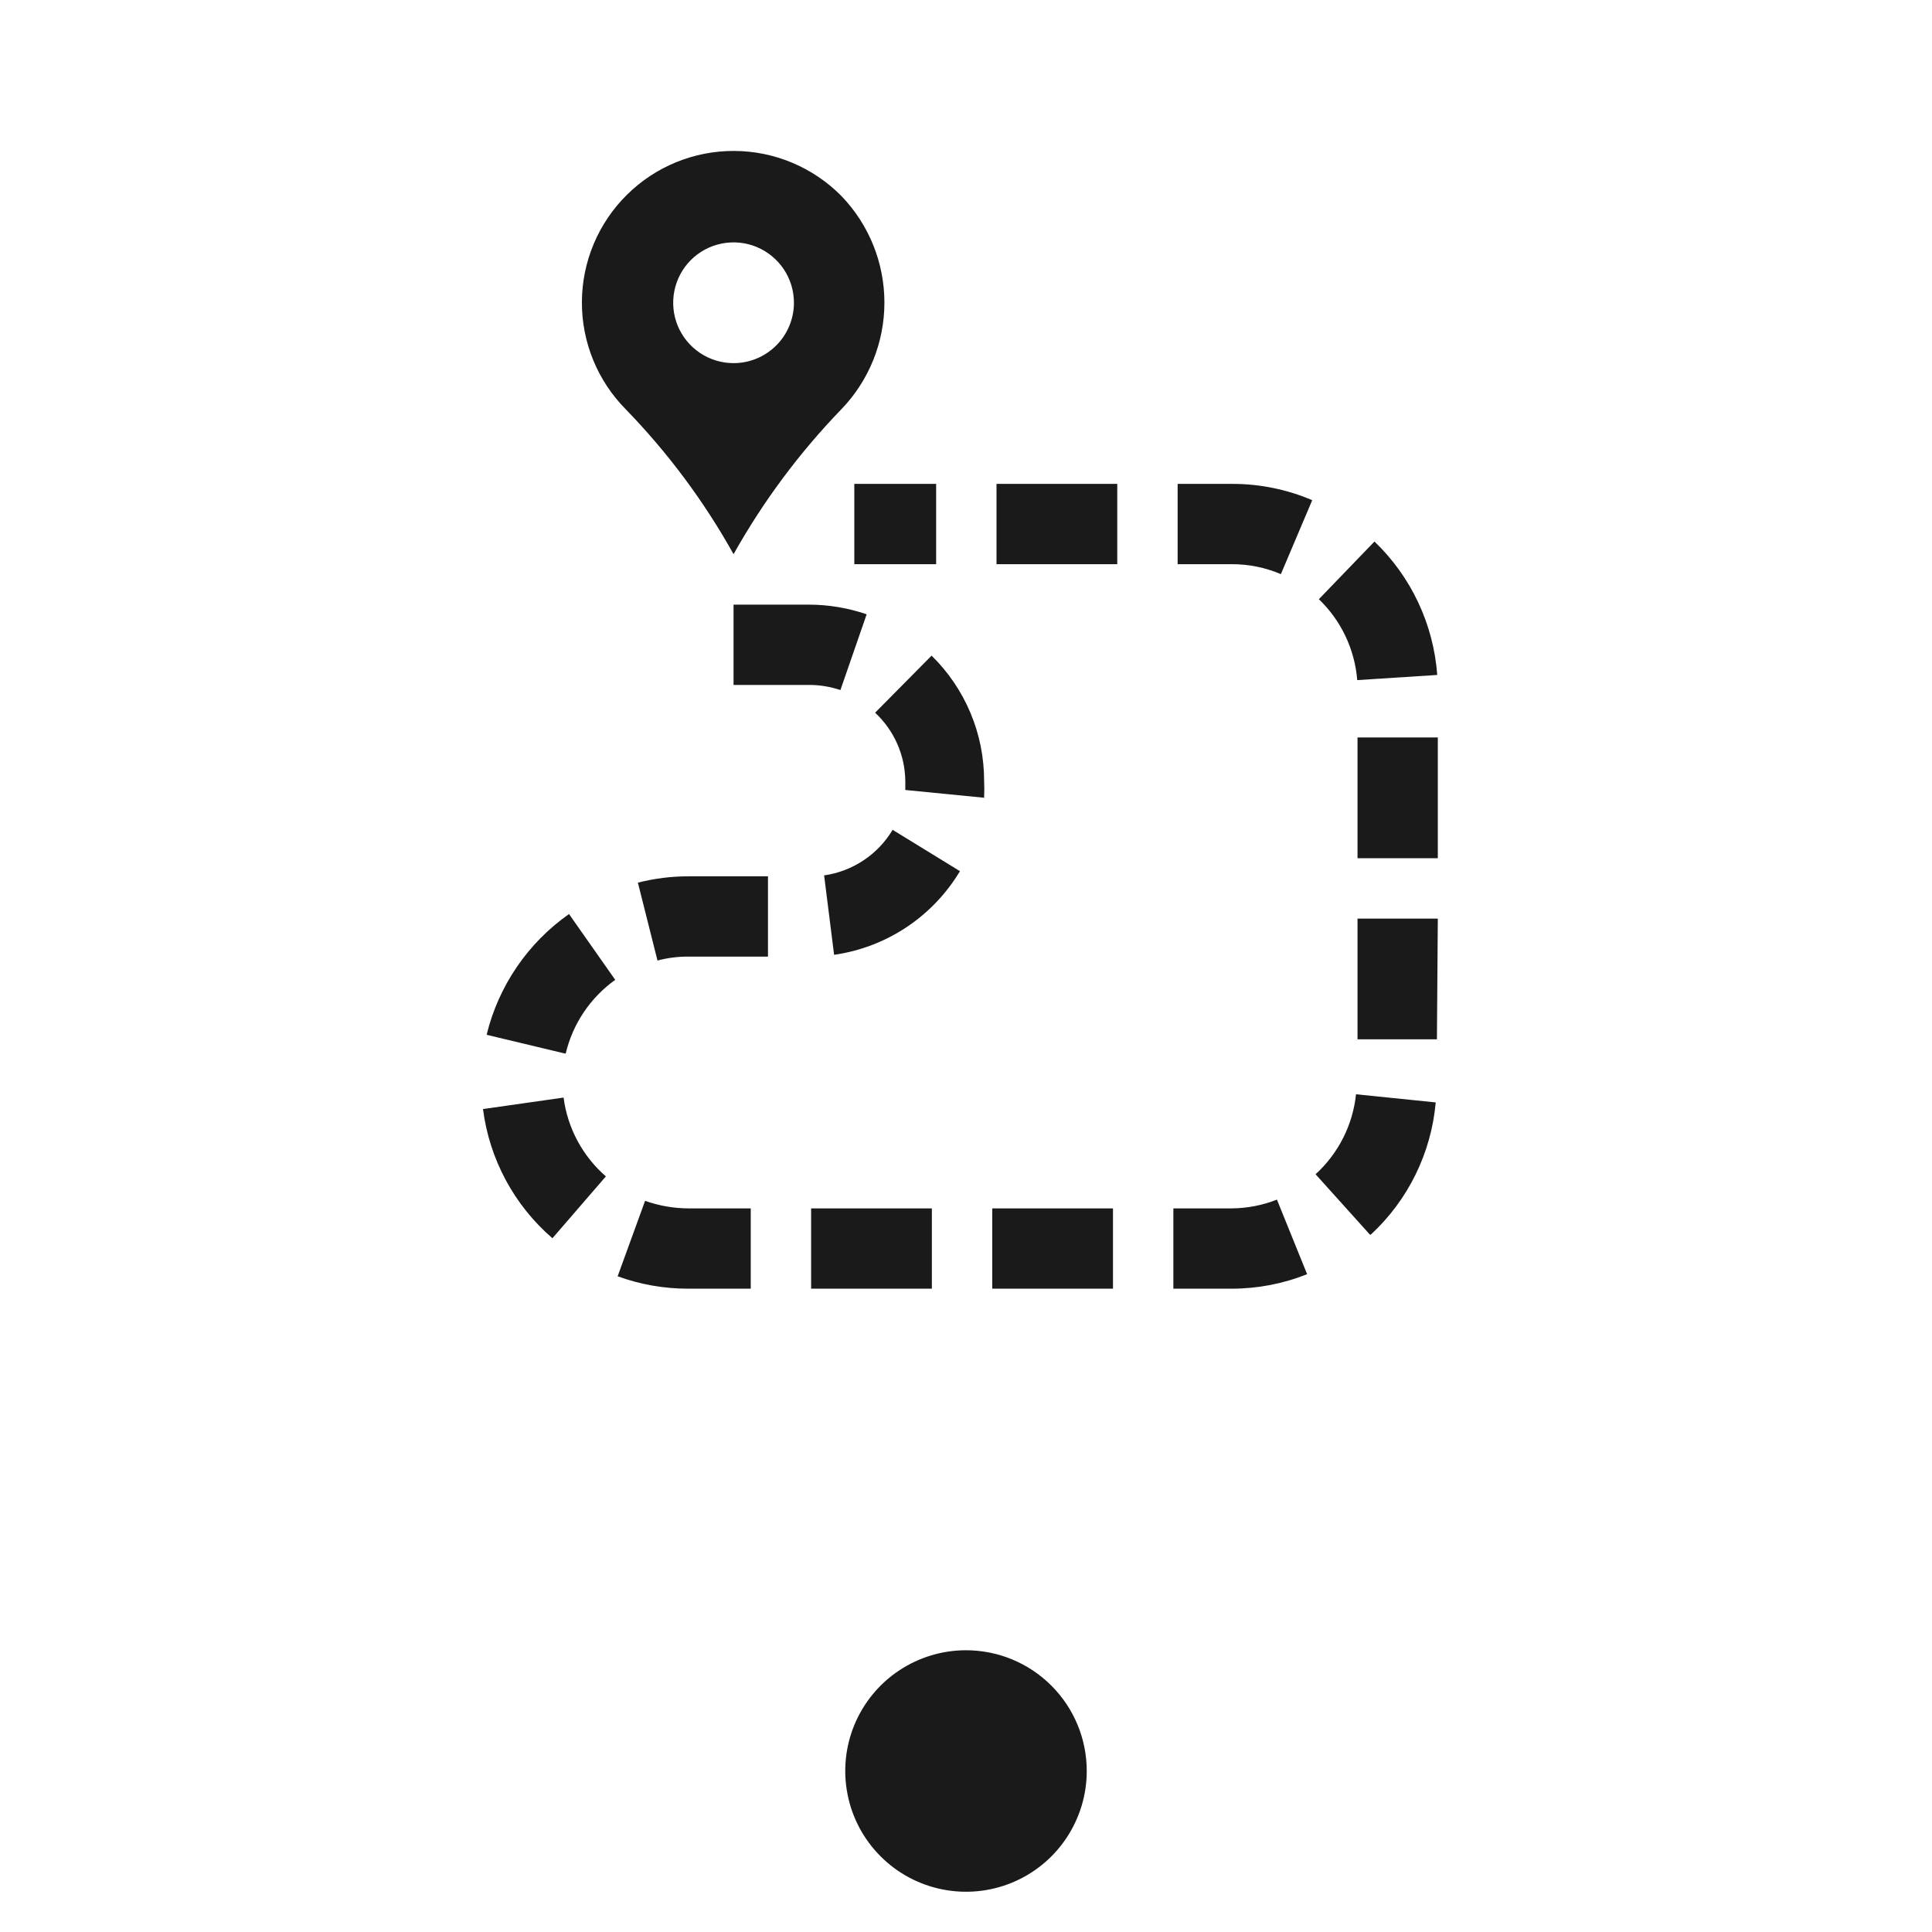
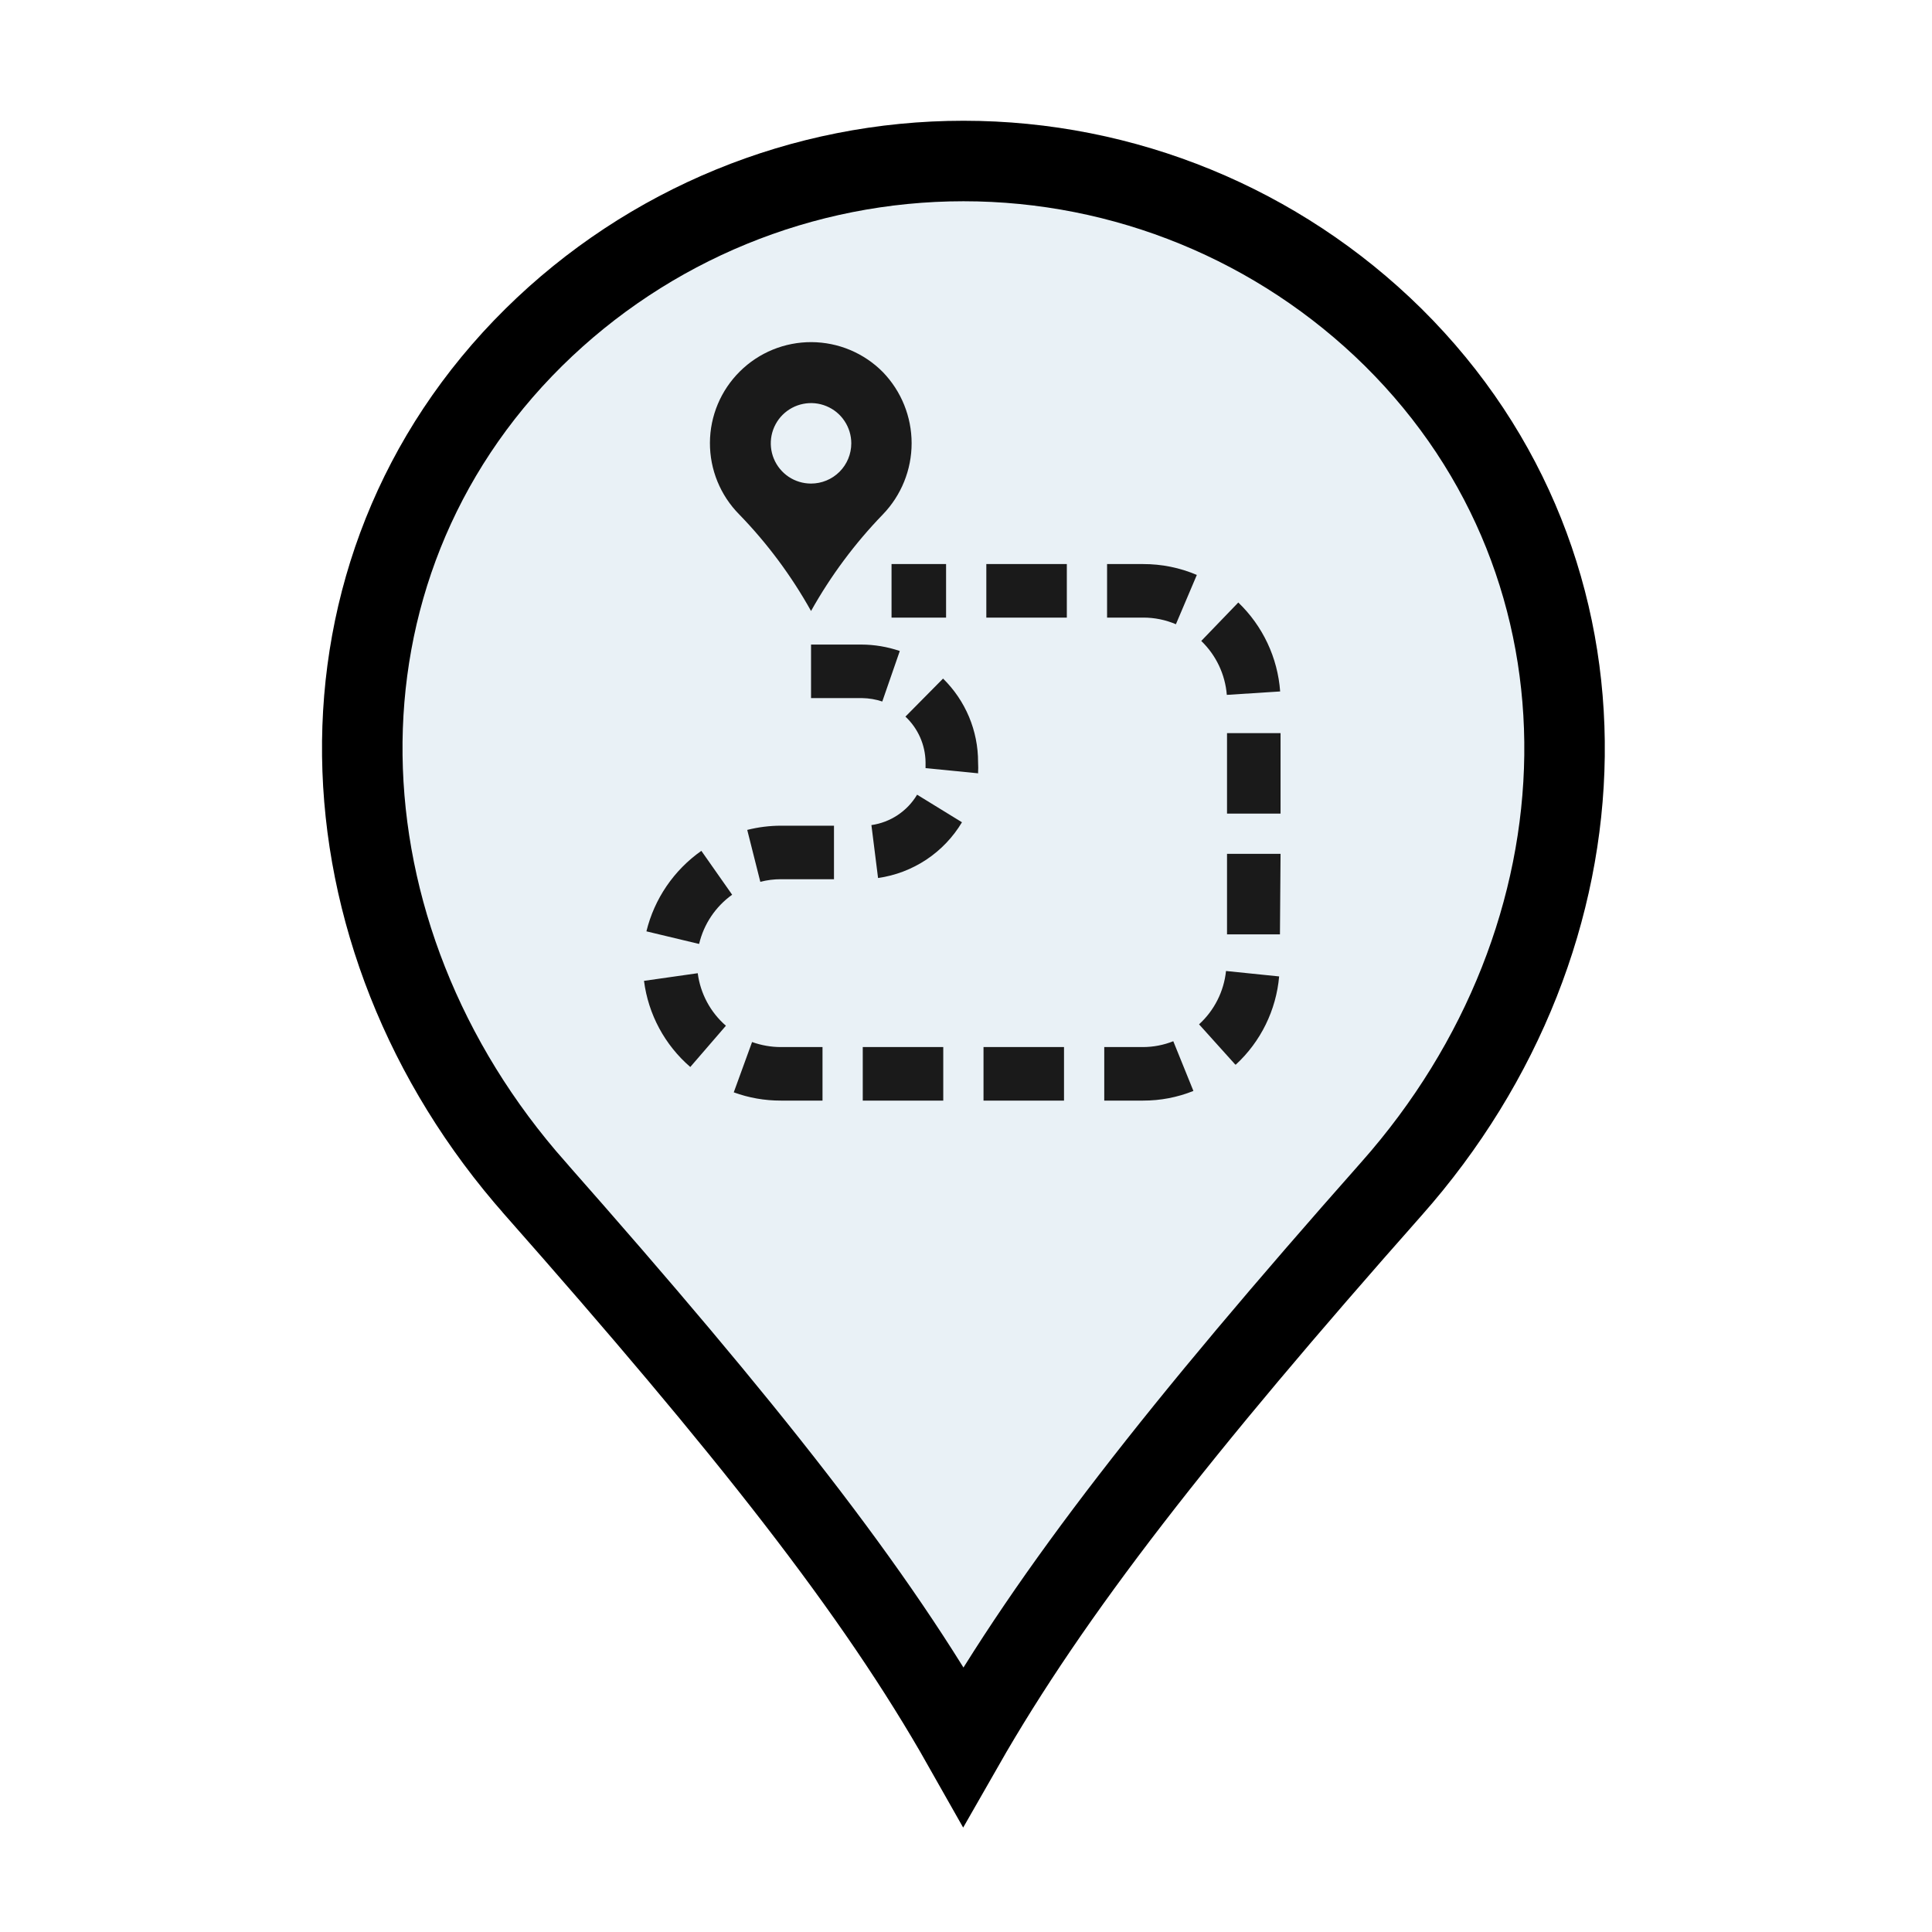
- <svg xmlns="http://www.w3.org/2000/svg" fill="none" viewBox="0 0 48 48">
-   <path d="M20.902 4.867C20.554 4.515 20.14 4.236 19.684 4.044C19.228 3.852 18.738 3.752 18.244 3.75C17.244 3.745 16.284 4.137 15.574 4.841C14.864 5.544 14.462 6.5 14.457 7.499C14.452 8.499 14.844 9.459 15.547 10.169C16.593 11.247 17.494 12.457 18.225 13.769C18.959 12.459 19.859 11.249 20.902 10.169C21.589 9.458 21.973 8.507 21.973 7.518C21.973 6.529 21.589 5.578 20.902 4.867ZM18.225 9.022C17.928 9.022 17.638 8.934 17.392 8.769C17.145 8.604 16.953 8.37 16.839 8.096C16.726 7.822 16.696 7.52 16.754 7.229C16.812 6.938 16.954 6.671 17.164 6.461C17.374 6.251 17.641 6.108 17.932 6.051C18.223 5.993 18.525 6.022 18.799 6.136C19.073 6.25 19.307 6.442 19.472 6.688C19.637 6.935 19.725 7.225 19.725 7.522C19.725 7.92 19.567 8.301 19.286 8.582C19.004 8.864 18.623 9.022 18.225 9.022Z" fill="#1A1A1A" />
-   <path d="M30.6 32.017H29.152V30.022H30.6C30.985 30.019 31.367 29.946 31.725 29.804L32.475 31.657C31.879 31.895 31.242 32.017 30.6 32.017ZM27.652 32.017H24.652V30.022H27.652V32.017ZM23.152 32.017H20.152V30.022H23.152V32.017ZM18.652 32.017H17.1C16.502 32.018 15.908 31.914 15.345 31.709L16.027 29.834C16.372 29.957 16.735 30.02 17.1 30.022H18.652V32.017ZM13.725 30.764C12.774 29.944 12.159 28.8 12 27.554L14.002 27.269C14.101 28.028 14.475 28.725 15.053 29.227L13.725 30.764ZM34.035 30.674L32.685 29.174C33.252 28.657 33.61 27.95 33.69 27.187L35.67 27.389C35.559 28.646 34.984 29.817 34.057 30.674H34.035ZM14.033 26.174L12.09 25.709C12.386 24.494 13.114 23.428 14.137 22.709L15.285 24.344C14.667 24.786 14.23 25.436 14.055 26.174H14.033ZM35.7 25.822H33.727V22.822H35.722L35.7 25.822ZM16.335 23.864L15.848 21.929C16.257 21.825 16.678 21.772 17.1 21.772H19.08V23.767H17.1C16.842 23.765 16.585 23.798 16.335 23.864ZM20.723 23.722L20.475 21.749C20.825 21.699 21.16 21.571 21.454 21.375C21.749 21.18 21.996 20.92 22.177 20.617L23.85 21.644C23.516 22.201 23.062 22.677 22.521 23.037C21.98 23.396 21.366 23.63 20.723 23.722ZM35.722 21.322H33.727V18.322H35.722V21.322ZM24.473 19.822L22.492 19.627C22.492 19.552 22.492 19.477 22.492 19.402C22.488 19.083 22.42 18.769 22.291 18.478C22.162 18.186 21.975 17.924 21.742 17.707L23.145 16.289C23.559 16.695 23.888 17.179 24.112 17.714C24.336 18.248 24.451 18.822 24.45 19.402C24.457 19.539 24.457 19.677 24.45 19.814L24.473 19.822ZM20.88 17.144C20.638 17.063 20.385 17.02 20.13 17.017H18.225V15.022H20.1C20.587 15.023 21.071 15.104 21.532 15.262L20.88 17.144ZM33.72 16.897C33.659 16.133 33.32 15.418 32.767 14.887L34.148 13.454C35.06 14.328 35.615 15.509 35.708 16.769L33.72 16.897ZM31.823 14.264C31.436 14.099 31.02 14.015 30.6 14.017H29.258V12.022H30.6C31.288 12.019 31.97 12.157 32.602 12.427L31.823 14.264ZM27.758 14.017H24.758V12.022H27.758V14.017ZM23.258 14.017H21.225V12.022H23.258V14.017Z" fill="#1A1A1A" />
-   <path d="M24 46.25C25.243 46.25 26.25 45.243 26.25 44C26.25 42.757 25.243 41.75 24 41.75C22.757 41.75 21.75 42.757 21.75 44C21.75 45.243 22.757 46.25 24 46.25Z" fill="#1A1A1A" />
-   <path d="M24 42.5C24.297 42.5 24.587 42.588 24.833 42.753C25.08 42.918 25.272 43.152 25.386 43.426C25.499 43.7 25.529 44.002 25.471 44.293C25.413 44.584 25.27 44.851 25.061 45.061C24.851 45.27 24.584 45.413 24.293 45.471C24.002 45.529 23.7 45.499 23.426 45.386C23.152 45.272 22.918 45.08 22.753 44.833C22.588 44.587 22.5 44.297 22.5 44C22.5 43.602 22.658 43.221 22.939 42.939C23.221 42.658 23.602 42.5 24 42.5ZM24 41C23.407 41 22.827 41.176 22.333 41.506C21.84 41.835 21.455 42.304 21.228 42.852C21.001 43.4 20.942 44.003 21.058 44.585C21.173 45.167 21.459 45.702 21.879 46.121C22.298 46.541 22.833 46.827 23.415 46.942C23.997 47.058 24.6 46.999 25.148 46.772C25.696 46.545 26.165 46.16 26.494 45.667C26.824 45.173 27 44.593 27 44C27 43.204 26.684 42.441 26.121 41.879C25.559 41.316 24.796 41 24 41Z" fill="#1A1A1A" />
+ <svg xmlns="http://www.w3.org/2000/svg" viewBox="0 0 48 48" fill="none">
+   <path d="M13.307 29.539L13.306 29.537C7.741 23.259 7.407 14.17 13.261 8.382C16.105 5.574 19.941 4 23.938 4C27.934 4 31.77 5.574 34.614 8.381C40.459 14.17 40.134 23.26 34.569 29.537L34.569 29.537C29.303 35.486 26.132 39.534 23.934 43.382C21.743 39.508 18.555 35.486 13.307 29.539Z" fill="#E9F1F6" stroke="black" stroke-width="2" />
+   <path d="M21.935 9.245C21.703 9.01 21.427 8.824 21.123 8.696C20.819 8.568 20.492 8.502 20.162 8.5C19.496 8.497 18.856 8.758 18.383 9.227C17.909 9.696 17.641 10.333 17.638 11C17.635 11.666 17.896 12.306 18.365 12.78C19.062 13.498 19.662 14.305 20.15 15.18C20.639 14.306 21.239 13.499 21.935 12.78C22.393 12.305 22.649 11.671 22.649 11.012C22.649 10.353 22.393 9.719 21.935 9.245V9.245ZM20.15 12.014C19.952 12.014 19.759 11.956 19.594 11.846C19.43 11.736 19.302 11.58 19.226 11.397C19.15 11.214 19.131 11.013 19.169 10.819C19.208 10.626 19.303 10.447 19.443 10.307C19.583 10.168 19.761 10.072 19.955 10.034C20.149 9.995 20.35 10.015 20.533 10.091C20.715 10.166 20.872 10.294 20.981 10.459C21.091 10.623 21.15 10.817 21.15 11.014C21.15 11.28 21.045 11.534 20.857 11.722C20.669 11.909 20.415 12.014 20.15 12.014V12.014Z" fill="#1A1A1A" />
+   <path d="M28.4 27.344H27.435V26.014H28.4C28.657 26.013 28.911 25.964 29.15 25.869L29.65 27.104C29.253 27.264 28.828 27.345 28.4 27.344V27.344ZM26.435 27.344H24.435V26.014H26.435V27.344ZM23.435 27.344H21.435V26.014H23.435V27.344ZM20.435 27.344H19.4C19.001 27.345 18.605 27.276 18.23 27.139L18.685 25.889C18.915 25.971 19.156 26.014 19.4 26.014H20.435V27.344ZM17.15 26.509C16.516 25.962 16.106 25.2 16 24.369L17.335 24.179C17.401 24.685 17.65 25.15 18.035 25.484L17.15 26.509ZM30.69 26.449L29.79 25.449C30.168 25.105 30.407 24.633 30.46 24.124L31.78 24.259C31.706 25.098 31.323 25.878 30.705 26.449H30.69ZM17.355 23.449L16.06 23.139C16.258 22.329 16.743 21.619 17.425 21.139L18.19 22.229C17.778 22.524 17.487 22.957 17.37 23.449H17.355ZM31.8 23.214H30.485V21.214H31.815L31.8 23.214ZM18.89 21.909L18.565 20.619C18.838 20.55 19.118 20.515 19.4 20.514H20.72V21.844H19.4C19.228 21.844 19.056 21.865 18.89 21.909V21.909ZM21.815 21.814L21.65 20.499C21.883 20.466 22.107 20.381 22.303 20.25C22.499 20.12 22.664 19.947 22.785 19.744L23.9 20.429C23.677 20.801 23.375 21.118 23.014 21.358C22.653 21.597 22.244 21.753 21.815 21.814V21.814ZM31.815 20.214H30.485V18.214H31.815V20.214ZM24.315 19.214L22.995 19.084C22.995 19.034 22.995 18.984 22.995 18.934C22.992 18.722 22.946 18.512 22.86 18.318C22.774 18.124 22.65 17.949 22.495 17.804L23.43 16.859C23.706 17.13 23.925 17.453 24.075 17.809C24.224 18.165 24.301 18.548 24.3 18.934C24.305 19.026 24.305 19.118 24.3 19.209L24.315 19.214ZM21.92 17.429C21.759 17.375 21.59 17.347 21.42 17.344H20.15V16.014H21.4C21.725 16.015 22.048 16.069 22.355 16.174L21.92 17.429ZM30.48 17.264C30.439 16.755 30.213 16.279 29.845 15.924L30.765 14.969C31.373 15.552 31.744 16.34 31.805 17.179L30.48 17.264ZM29.215 15.509C28.957 15.399 28.68 15.343 28.4 15.344H27.505V14.014H28.4C28.859 14.013 29.313 14.104 29.735 14.284L29.215 15.509ZM26.505 15.344H24.505V14.014H26.505V15.344ZM23.505 15.344H22.15V14.014H23.505V15.344Z" fill="#1A1A1A" />
</svg>
